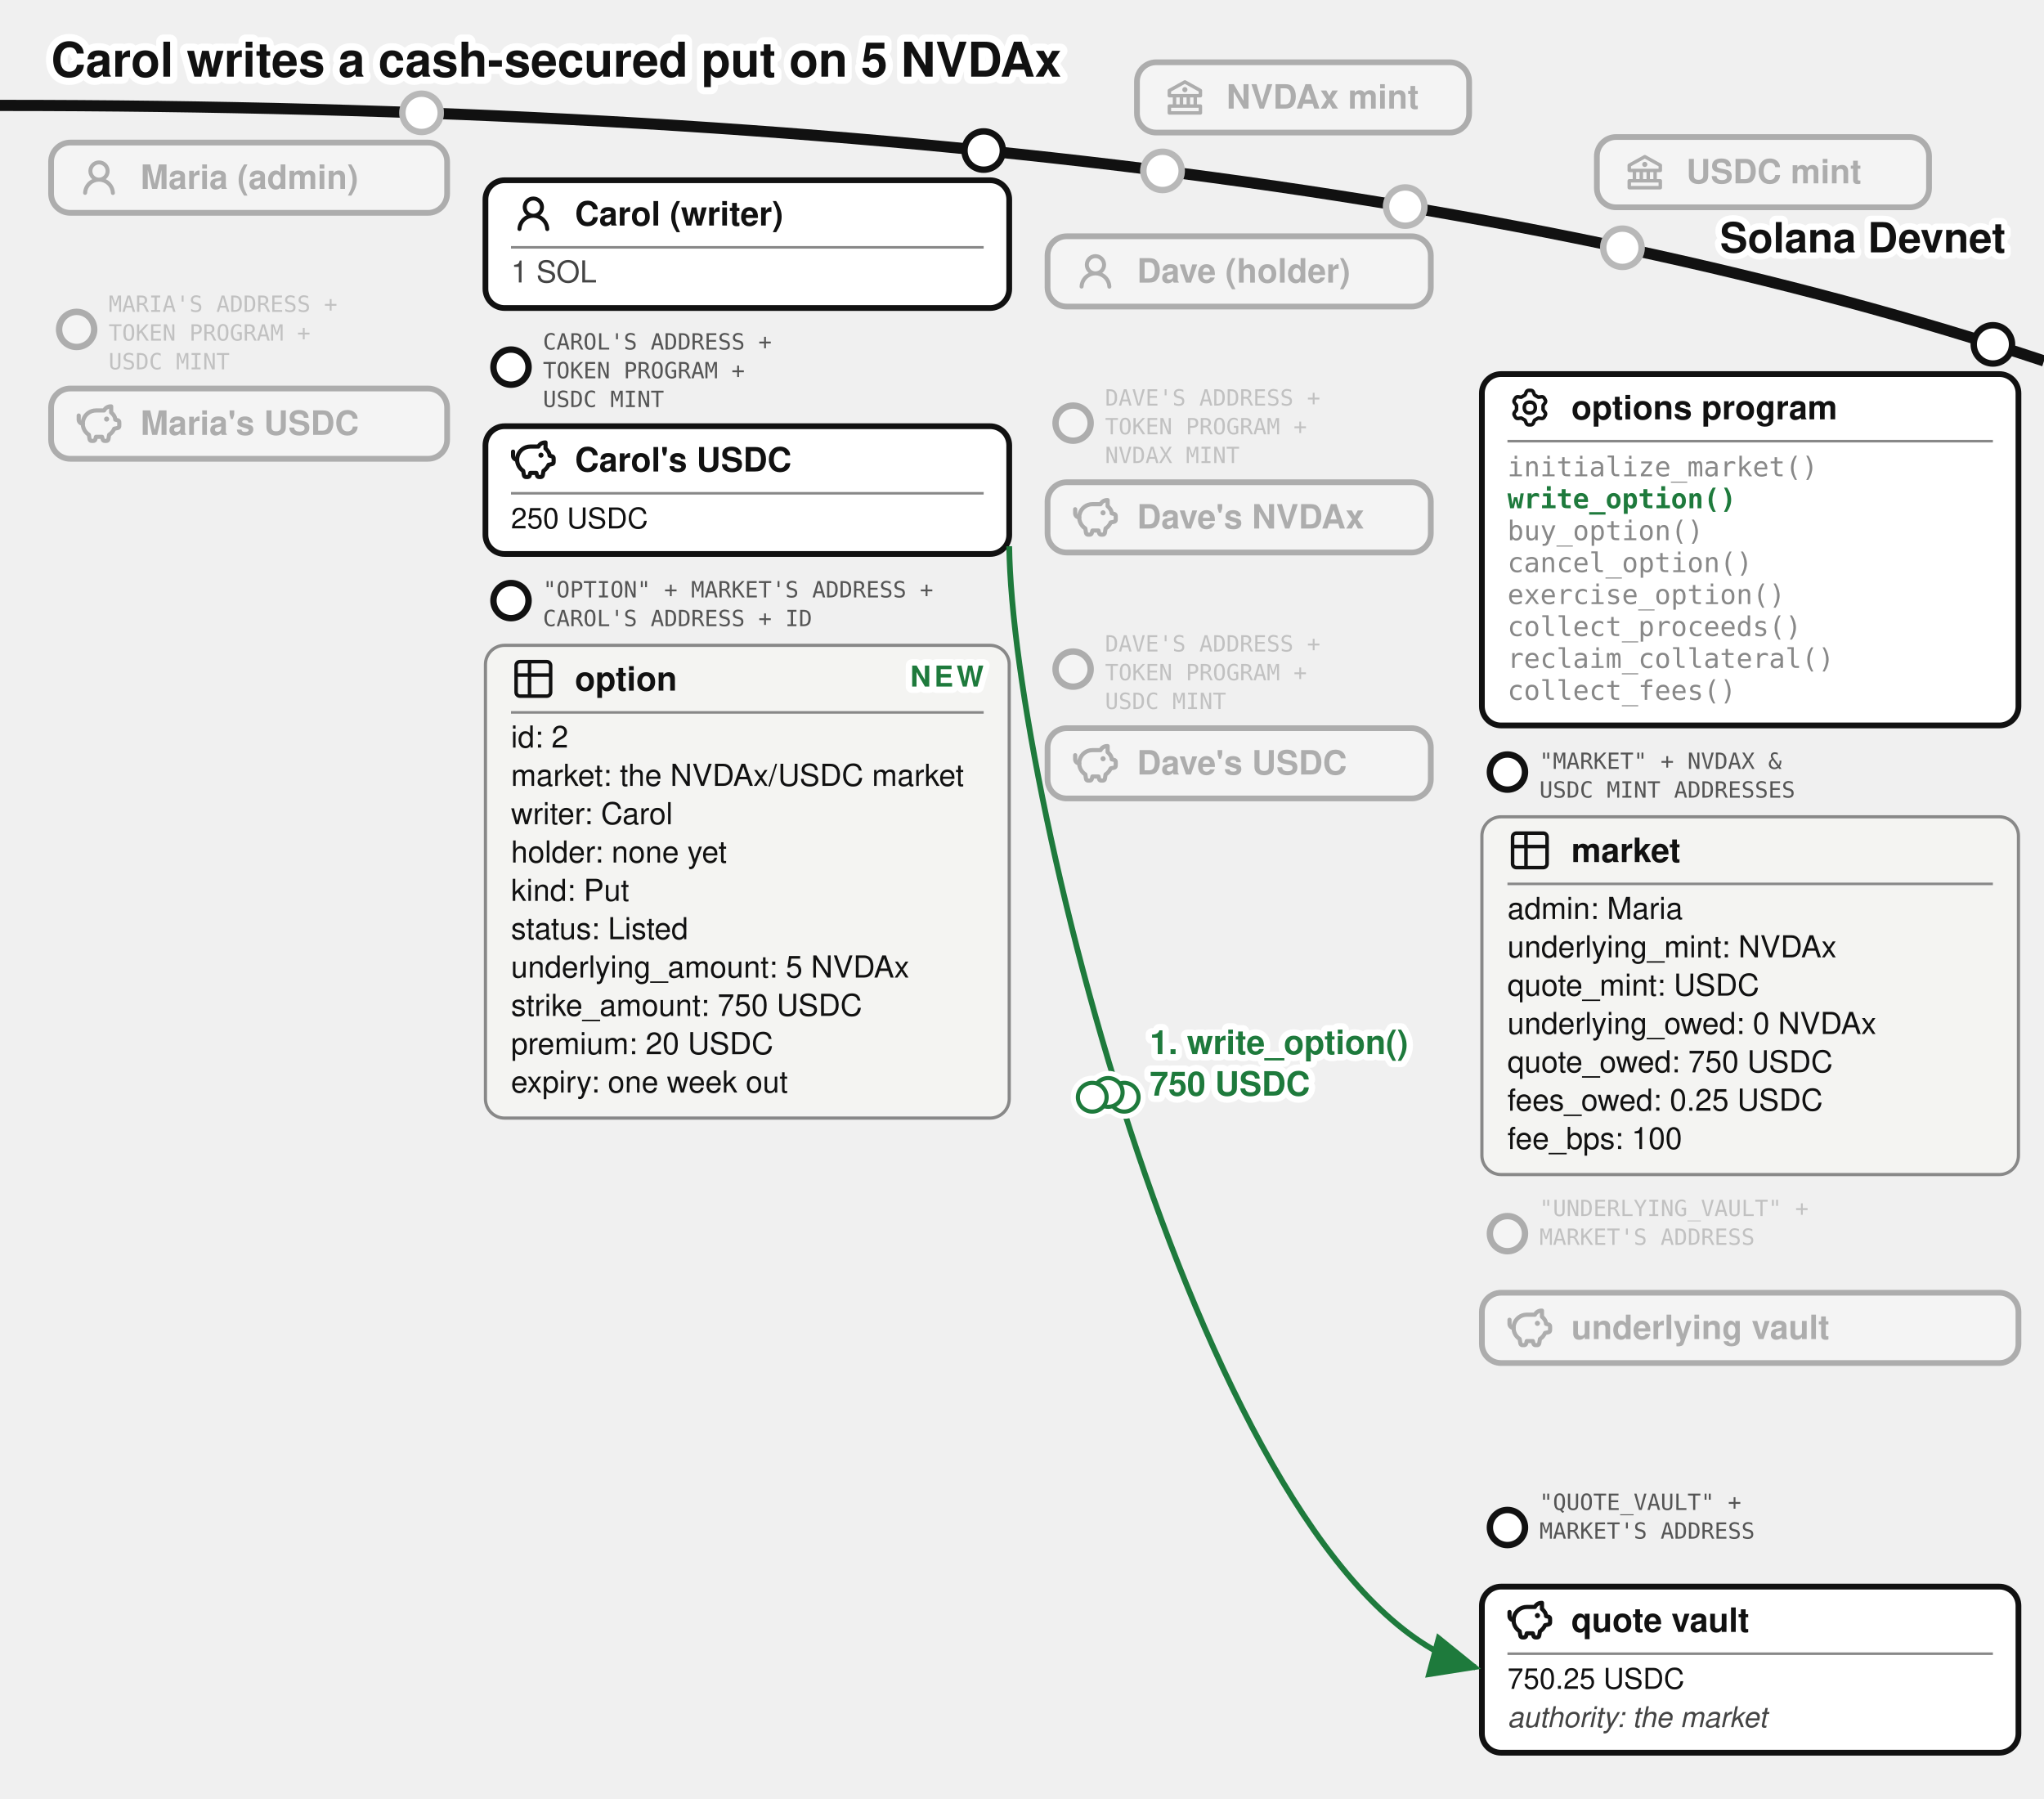
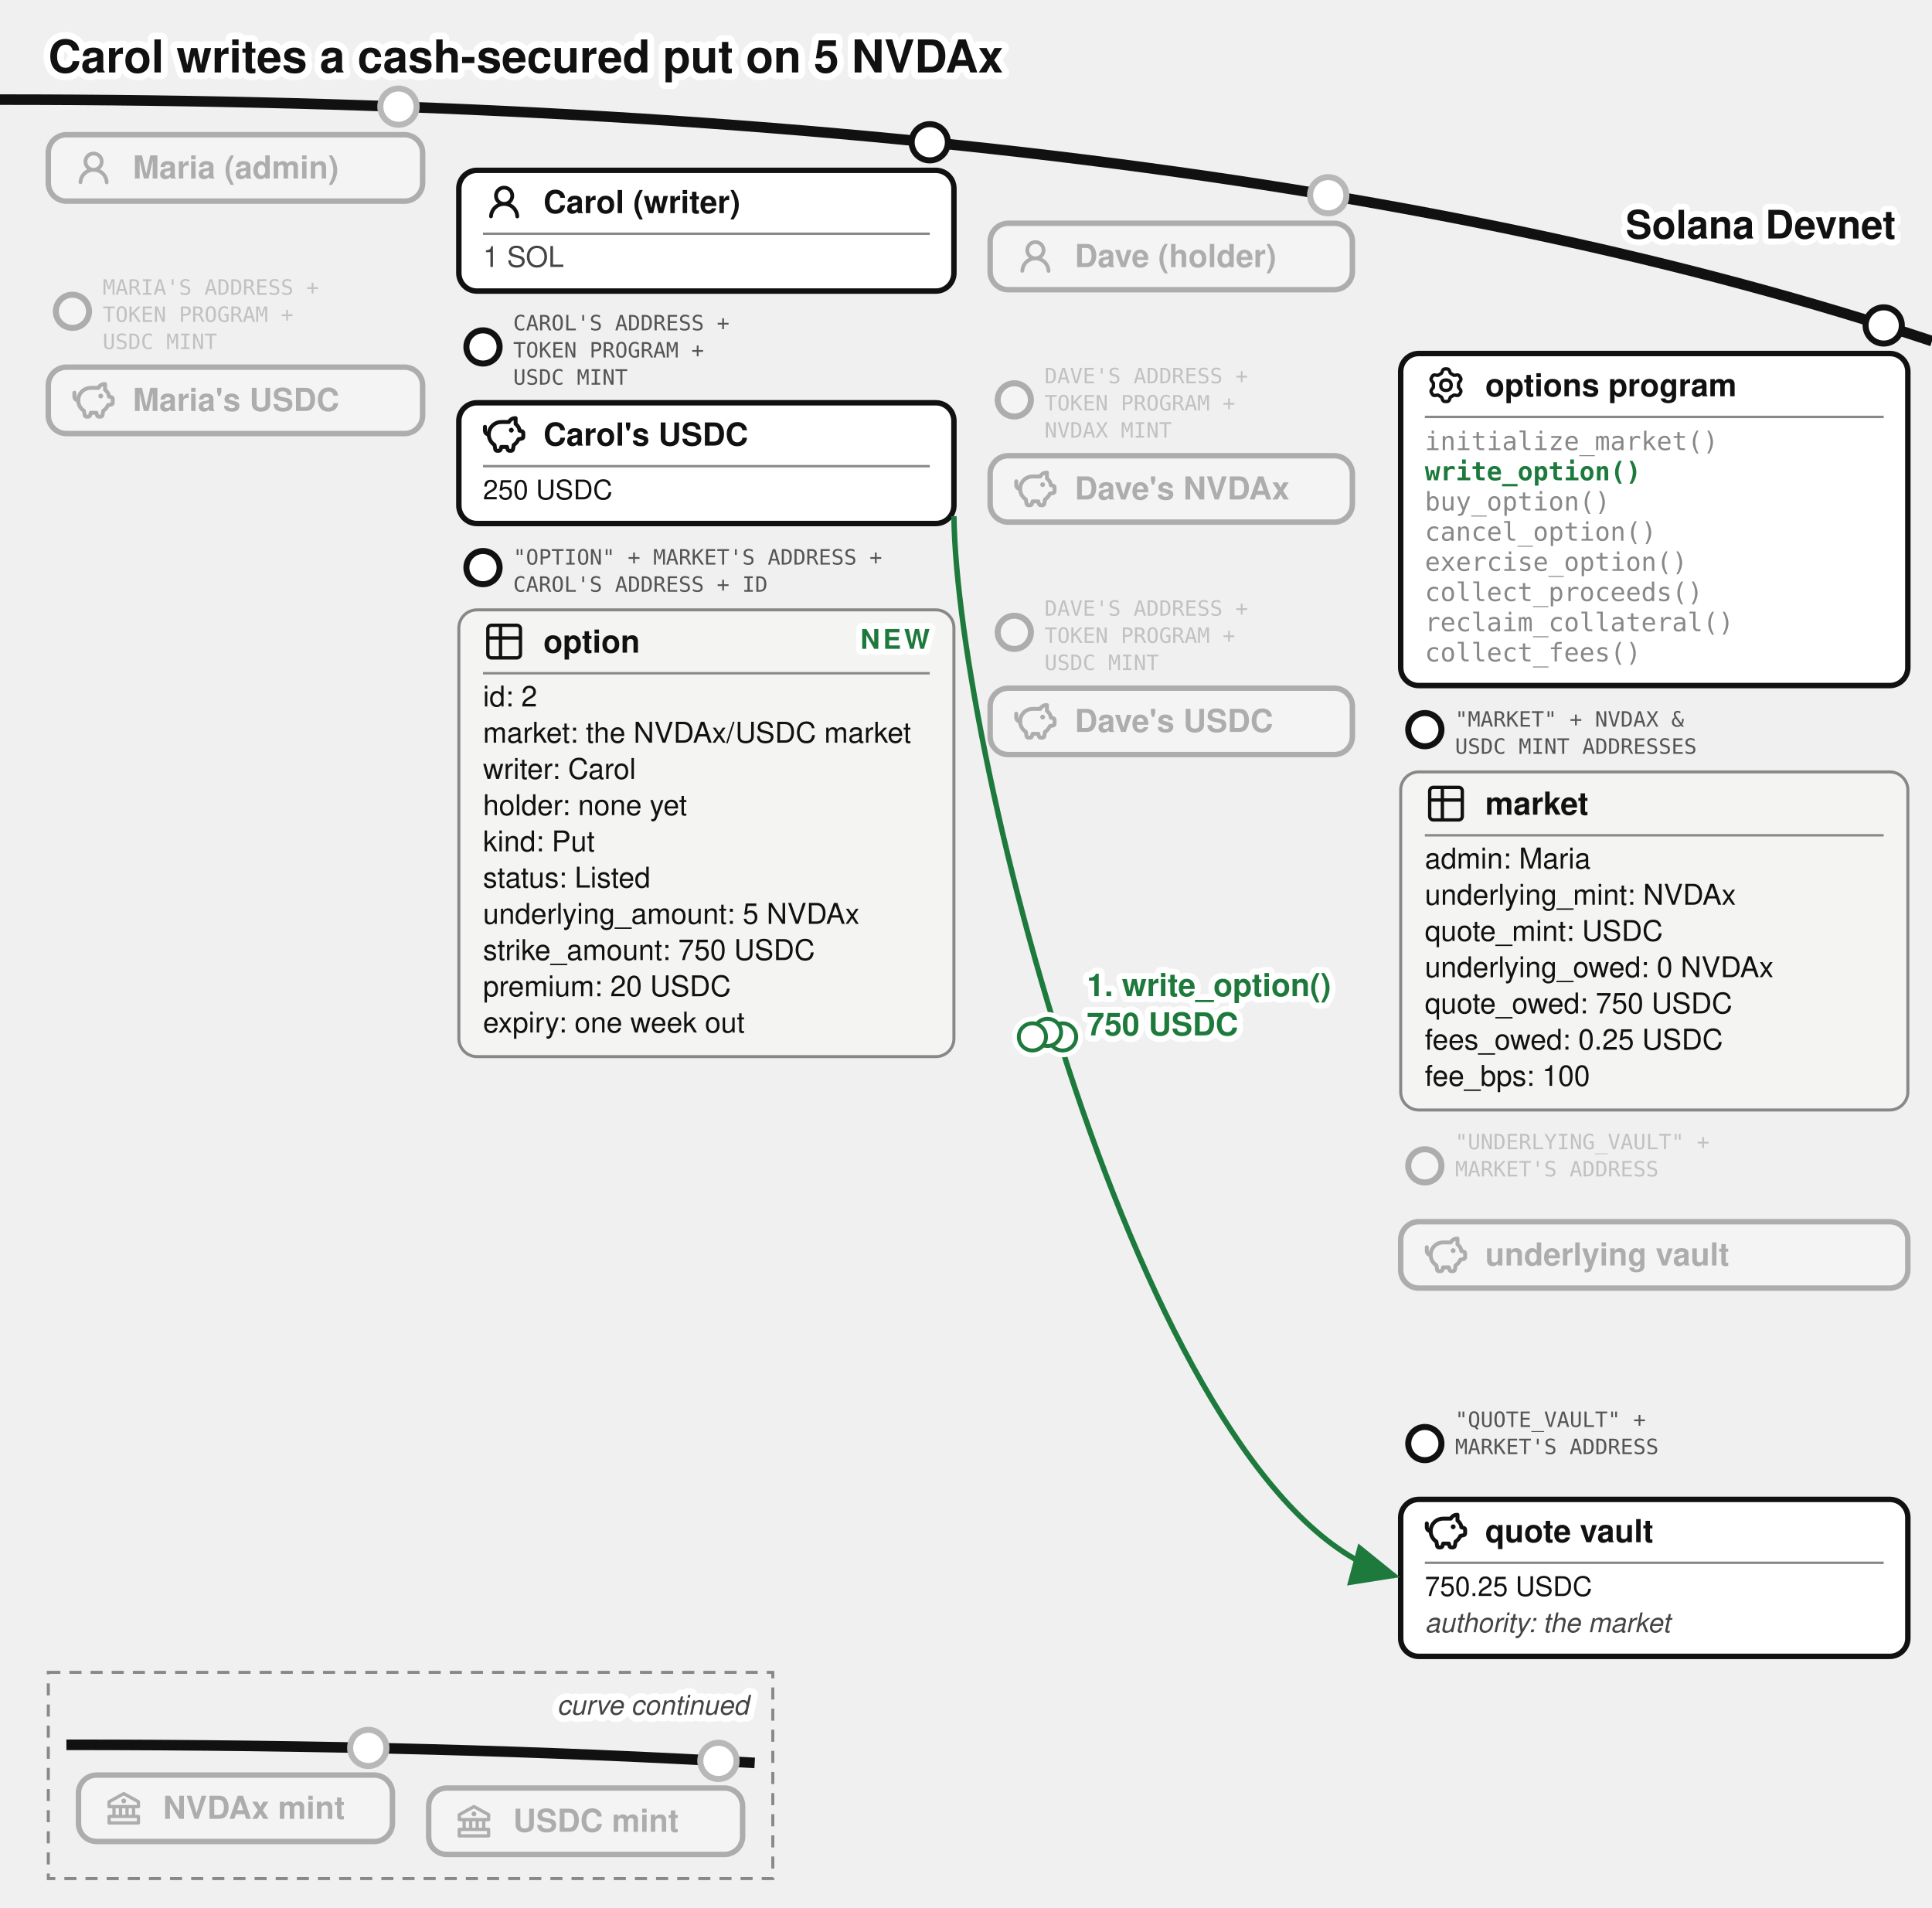
- <svg xmlns="http://www.w3.org/2000/svg" viewBox="0 0 640 563" font-family="'Denim INK', Helvetica, Arial, sans-serif" fill="#111">
+ <svg xmlns="http://www.w3.org/2000/svg" viewBox="0 0 640 632" font-family="'Denim INK', Helvetica, Arial, sans-serif" fill="#111">
  <text stroke="#fff" stroke-width="4.5" paint-order="stroke" stroke-linejoin="round" x="16" y="24" font-size="15" font-weight="bold">Carol writes a cash-secured put on 5 NVDAx</text>
  <defs>
    <marker id="opt-arr" markerWidth="9" markerHeight="8" refX="8" refY="4" orient="auto">
      <path d="M0,0 L9,4 L0,8 z" fill="#1e7a3c" />
    </marker>
    <marker id="opt-arrg" markerWidth="9" markerHeight="8" refX="8" refY="4" orient="auto">
      <path d="M0,0 L9,4 L0,8 z" fill="#777" />
    </marker>
  </defs>
  <path d="M 0,33 Q 400,33 640,113" fill="none" stroke="#111" stroke-width="3.5" />
  <text stroke="#fff" stroke-width="4" paint-order="stroke" stroke-linejoin="round" x="628" y="79" font-size="13" font-weight="bold" text-anchor="end">Solana Devnet</text>
-   <circle cx="364" cy="53.5" r="7" fill="#fff" />
-   <g opacity="0.3">
-     <circle cx="364" cy="53.5" r="6" fill="#fff" stroke="#111" stroke-width="2" />
-     <rect x="356" y="19.5" width="104" height="22" rx="6" fill="#fff" stroke="#111" stroke-width="1.8" />
-     <g transform="translate(364,23.5)">
-       <g transform="translate(0.52,0.519) scale(0.54)" fill="#111">
-         <path d="m21.49 7.13l-9-5a.99.99 0 0 0-.97 0l-9.01 5C2.19 7.31 2 7.64 2 8v3c0 .55.45 1 1 1h2v4H3c-.55 0-1 .45-1 1v4c0 .55.45 1 1 1h18c.55 0 1-.45 1-1v-4c0-.55-.45-1-1-1h-2v-4h2c.55 0 1-.45 1-1V8a1 1 0 0 0-.51-.87M7 12h2v4H7zm6 0v4h-2v-4zm7 6v2H4v-2zm-3-2h-2v-4h2zm3-6H4V8.59l8-4.44l8 4.44z" />
-         <path d="M12 6a1.5 1.5 0 1 0 0 3a1.5 1.5 0 1 0 0-3" />
-       </g>
-     </g>
-     <text x="384" y="34" font-size="10.5" font-weight="bold">NVDAx mint</text>
-   </g>
-   <circle cx="508" cy="77.57" r="7" fill="#fff" />
-   <g opacity="0.3">
-     <circle cx="508" cy="77.57" r="6" fill="#fff" stroke="#111" stroke-width="2" />
-     <rect x="500" y="42.9" width="104" height="22" rx="6" fill="#fff" stroke="#111" stroke-width="1.8" />
-     <g transform="translate(508,46.9)">
-       <g transform="translate(0.52,0.519) scale(0.54)" fill="#111">
-         <path d="m21.49 7.13l-9-5a.99.99 0 0 0-.97 0l-9.01 5C2.19 7.31 2 7.64 2 8v3c0 .55.45 1 1 1h2v4H3c-.55 0-1 .45-1 1v4c0 .55.45 1 1 1h18c.55 0 1-.45 1-1v-4c0-.55-.45-1-1-1h-2v-4h2c.55 0 1-.45 1-1V8a1 1 0 0 0-.51-.87M7 12h2v4H7zm6 0v4h-2v-4zm7 6v2H4v-2zm-3-2h-2v-4h2zm3-6H4V8.59l8-4.44l8 4.44z" />
-         <path d="M12 6a1.5 1.5 0 1 0 0 3a1.5 1.5 0 1 0 0-3" />
-       </g>
-     </g>
-     <text x="528" y="57.4" font-size="10.5" font-weight="bold">USDC mint</text>
-   </g>
  <circle cx="132" cy="35.33" r="7" fill="#fff" />
  <g opacity="0.3">
    <circle cx="132" cy="35.33" r="6" fill="#fff" stroke="#111" stroke-width="2" />
    <rect x="16" y="44.63" width="124" height="22" rx="6" fill="#fff" stroke="#111" stroke-width="1.8" />
    <g transform="translate(24,48.63)">
      <g transform="translate(0.36,0.767) scale(0.8301)" fill="#111">
        <path d="M10.561 8.073a6 6 0 0 1 3.432 5.142a.75.75 0 1 1-1.498.07a4.5 4.5 0 0 0-8.99 0a.75.75 0 0 1-1.498-.07a6 6 0 0 1 3.431-5.142a3.999 3.999 0 1 1 5.123 0M10.5 5a2.5 2.5 0 1 0-5 0a2.5 2.5 0 0 0 5 0" />
      </g>
    </g>
    <text x="44" y="59.13" font-size="10.5" font-weight="bold">Maria (admin)</text>
  </g>
  <g opacity="0.3">
    <circle cx="24" cy="103.13" r="5.5" fill="#fff" stroke="#111" stroke-width="2" />
    <text x="34" y="97.63" font-size="7" font-family="'DejaVu Sans Mono', monospace" fill="#555">MARIA'S ADDRESS +</text>
    <text x="34" y="106.63" font-size="7" font-family="'DejaVu Sans Mono', monospace" fill="#555">TOKEN PROGRAM +</text>
    <text x="34" y="115.63" font-size="7" font-family="'DejaVu Sans Mono', monospace" fill="#555">USDC MINT</text>
    <rect x="16" y="121.63" width="124" height="22" rx="6" fill="#fff" stroke="#111" stroke-width="1.8" />
    <g transform="translate(24,125.63)">
      <g transform="translate(-0.624,-0.624) scale(0.6353)" fill="none" stroke="#111" stroke-linecap="round" stroke-linejoin="round" stroke-width="2.047">
        <path d="M14.5 5.5h-4A6.5 6.5 0 0 0 7 17.478l.288 1.738c.07.423.105.635.202.798a1 1 0 0 0 .49.416c.178.07.392.07.822.07c.397 0 .596 0 .764-.062a1 1 0 0 0 .479-.374c.1-.148.15-.34.246-.727l.209-.837h3l.21.837c.096.386.144.58.245.727a1 1 0 0 0 .479.374c.168.062.367.062.764.062c.43 0 .644 0 .821-.07a1 1 0 0 0 .49-.416c.098-.163.133-.375.203-.798L17 17.478a6.5 6.5 0 0 0 2.502-2.978l.89-.178c.77-.154 1.155-.231 1.381-.508c.227-.276.227-.669.227-1.453v-.3c0-.75 0-1.124-.212-1.396c-.212-.27-.575-.362-1.303-.544L20 10c0-1.5-1.167-2.833-2-3.5v-3h-.264c-1.37 0-2.623.774-3.236 2" />
        <path d="M15.875 9.75h-.125m.25 0a.25.25 0 1 1-.5 0a.25.25 0 0 1 .5 0M2 8v2a2 2 0 0 0 2 2" />
      </g>
    </g>
    <text x="44" y="136.13" font-size="10.5" font-weight="bold">Maria's USDC</text>
  </g>
  <g>
    <circle cx="308" cy="47.13" r="6" fill="#fff" stroke="#111" stroke-width="2" />
    <rect x="152" y="56.43" width="164" height="40" rx="6" fill="#fff" stroke="#111" stroke-width="1.8" />
    <g transform="translate(160,59.93)">
      <g transform="translate(0.36,0.767) scale(0.8301)" fill="#111">
        <path d="M10.561 8.073a6 6 0 0 1 3.432 5.142a.75.75 0 1 1-1.498.07a4.5 4.5 0 0 0-8.99 0a.75.75 0 0 1-1.498-.07a6 6 0 0 1 3.431-5.142a3.999 3.999 0 1 1 5.123 0M10.5 5a2.5 2.5 0 1 0-5 0a2.5 2.5 0 0 0 5 0" />
      </g>
    </g>
    <text x="180" y="70.605" font-size="10.5" font-weight="bold">Carol (writer)</text>
    <line x1="160" y1="77.43" x2="308" y2="77.43" stroke="#888" stroke-width="0.8" />
    <text x="160" y="88.43" font-size="9.5" fill="#444">1 SOL</text>
  </g>
  <g>
    <circle cx="160" cy="114.93" r="5.5" fill="#fff" stroke="#111" stroke-width="2" />
    <text x="170" y="109.43" font-size="7" font-family="'DejaVu Sans Mono', monospace" fill="#555">CAROL'S ADDRESS +</text>
    <text x="170" y="118.43" font-size="7" font-family="'DejaVu Sans Mono', monospace" fill="#555">TOKEN PROGRAM +</text>
    <text x="170" y="127.43" font-size="7" font-family="'DejaVu Sans Mono', monospace" fill="#555">USDC MINT</text>
    <rect x="152" y="133.43" width="164" height="40" rx="6" fill="#fff" stroke="#111" stroke-width="1.8" />
    <g transform="translate(160,136.93)">
      <g transform="translate(-0.624,-0.624) scale(0.6353)" fill="none" stroke="#111" stroke-linecap="round" stroke-linejoin="round" stroke-width="2.047">
        <path d="M14.5 5.5h-4A6.5 6.5 0 0 0 7 17.478l.288 1.738c.07.423.105.635.202.798a1 1 0 0 0 .49.416c.178.07.392.07.822.07c.397 0 .596 0 .764-.062a1 1 0 0 0 .479-.374c.1-.148.15-.34.246-.727l.209-.837h3l.21.837c.096.386.144.58.245.727a1 1 0 0 0 .479.374c.168.062.367.062.764.062c.43 0 .644 0 .821-.07a1 1 0 0 0 .49-.416c.098-.163.133-.375.203-.798L17 17.478a6.5 6.5 0 0 0 2.502-2.978l.89-.178c.77-.154 1.155-.231 1.381-.508c.227-.276.227-.669.227-1.453v-.3c0-.75 0-1.124-.212-1.396c-.212-.27-.575-.362-1.303-.544L20 10c0-1.5-1.167-2.833-2-3.5v-3h-.264c-1.37 0-2.623.774-3.236 2" />
        <path d="M15.875 9.75h-.125m.25 0a.25.25 0 1 1-.5 0a.25.25 0 0 1 .5 0M2 8v2a2 2 0 0 0 2 2" />
      </g>
    </g>
    <text x="180" y="147.605" font-size="10.5" font-weight="bold">Carol's USDC</text>
    <line x1="160" y1="154.43" x2="308" y2="154.43" stroke="#888" stroke-width="0.8" />
    <text x="160" y="165.43" font-size="9">250 USDC</text>
  </g>
  <g>
    <circle cx="160" cy="188.03" r="5.5" fill="#fff" stroke="#111" stroke-width="2" />
    <text x="170" y="187.03" font-size="7" font-family="'DejaVu Sans Mono', monospace" fill="#555">"OPTION" + MARKET'S ADDRESS +</text>
    <text x="170" y="196.03" font-size="7" font-family="'DejaVu Sans Mono', monospace" fill="#555">CAROL'S ADDRESS + ID</text>
    <rect x="152" y="202.03" width="164" height="148" rx="6" fill="#f4f4f2" stroke="#888" />
    <g transform="translate(160,205.53)">
      <g transform="translate(-0.195,-0.195) scale(0.6)" fill="none" stroke="#111" stroke-linecap="round" stroke-linejoin="round" stroke-width="1.843">
        <path d="M3 5a2 2 0 0 1 2-2h14a2 2 0 0 1 2 2v14a2 2 0 0 1-2 2H5a2 2 0 0 1-2-2zm0 5h18M10 3v18" />
      </g>
    </g>
    <text x="180" y="216.205" font-size="10.5" font-weight="bold">option</text>
    <line x1="160" y1="223.03" x2="308" y2="223.03" stroke="#888" stroke-width="0.8" />
    <text x="160" y="234.03" font-size="9.5">id: 2</text>
    <text x="160" y="246.03" font-size="9.5">market: the NVDAx/USDC market</text>
    <text x="160" y="258.03" font-size="9.5">writer: Carol</text>
    <text x="160" y="270.03" font-size="9.5">holder: none yet</text>
    <text x="160" y="282.03" font-size="9.5">kind: Put</text>
    <text x="160" y="294.03" font-size="9.5">status: Listed</text>
    <text x="160" y="306.03" font-size="9.5">underlying_amount: 5 NVDAx</text>
    <text x="160" y="318.03" font-size="9.5">strike_amount: 750 USDC</text>
    <text x="160" y="330.03" font-size="9.5">premium: 20 USDC</text>
    <text x="160" y="342.03" font-size="9.5">expiry: one week out</text>
    <text stroke="#fff" stroke-width="4" paint-order="stroke" stroke-linejoin="round" x="308" y="214.93" font-size="9" font-weight="bold" letter-spacing="1" fill="#1e7a3c" text-anchor="end">NEW</text>
  </g>
  <circle cx="440" cy="64.67" r="7" fill="#fff" />
  <g opacity="0.3">
    <circle cx="440" cy="64.67" r="6" fill="#fff" stroke="#111" stroke-width="2" />
    <rect x="328" y="73.97" width="120" height="22" rx="6" fill="#fff" stroke="#111" stroke-width="1.8" />
    <g transform="translate(336,77.97)">
      <g transform="translate(0.36,0.767) scale(0.8301)" fill="#111">
        <path d="M10.561 8.073a6 6 0 0 1 3.432 5.142a.75.75 0 1 1-1.498.07a4.5 4.5 0 0 0-8.99 0a.75.75 0 0 1-1.498-.07a6 6 0 0 1 3.431-5.142a3.999 3.999 0 1 1 5.123 0M10.5 5a2.5 2.5 0 1 0-5 0a2.5 2.5 0 0 0 5 0" />
      </g>
    </g>
    <text x="356" y="88.47" font-size="10.5" font-weight="bold">Dave (holder)</text>
  </g>
  <g opacity="0.3">
    <circle cx="336" cy="132.47" r="5.5" fill="#fff" stroke="#111" stroke-width="2" />
    <text x="346" y="126.97" font-size="7" font-family="'DejaVu Sans Mono', monospace" fill="#555">DAVE'S ADDRESS +</text>
    <text x="346" y="135.97" font-size="7" font-family="'DejaVu Sans Mono', monospace" fill="#555">TOKEN PROGRAM +</text>
    <text x="346" y="144.97" font-size="7" font-family="'DejaVu Sans Mono', monospace" fill="#555">NVDAX MINT</text>
    <rect x="328" y="150.97" width="120" height="22" rx="6" fill="#fff" stroke="#111" stroke-width="1.8" />
    <g transform="translate(336,154.97)">
      <g transform="translate(-0.624,-0.624) scale(0.6353)" fill="none" stroke="#111" stroke-linecap="round" stroke-linejoin="round" stroke-width="2.047">
        <path d="M14.5 5.5h-4A6.5 6.5 0 0 0 7 17.478l.288 1.738c.07.423.105.635.202.798a1 1 0 0 0 .49.416c.178.07.392.07.822.07c.397 0 .596 0 .764-.062a1 1 0 0 0 .479-.374c.1-.148.15-.34.246-.727l.209-.837h3l.21.837c.096.386.144.58.245.727a1 1 0 0 0 .479.374c.168.062.367.062.764.062c.43 0 .644 0 .821-.07a1 1 0 0 0 .49-.416c.098-.163.133-.375.203-.798L17 17.478a6.5 6.5 0 0 0 2.502-2.978l.89-.178c.77-.154 1.155-.231 1.381-.508c.227-.276.227-.669.227-1.453v-.3c0-.75 0-1.124-.212-1.396c-.212-.27-.575-.362-1.303-.544L20 10c0-1.5-1.167-2.833-2-3.5v-3h-.264c-1.37 0-2.623.774-3.236 2" />
        <path d="M15.875 9.75h-.125m.25 0a.25.25 0 1 1-.5 0a.25.25 0 0 1 .5 0M2 8v2a2 2 0 0 0 2 2" />
      </g>
    </g>
    <text x="356" y="165.47" font-size="10.5" font-weight="bold">Dave's NVDAx</text>
  </g>
  <g opacity="0.3">
    <circle cx="336" cy="209.47" r="5.5" fill="#fff" stroke="#111" stroke-width="2" />
    <text x="346" y="203.97" font-size="7" font-family="'DejaVu Sans Mono', monospace" fill="#555">DAVE'S ADDRESS +</text>
    <text x="346" y="212.97" font-size="7" font-family="'DejaVu Sans Mono', monospace" fill="#555">TOKEN PROGRAM +</text>
    <text x="346" y="221.97" font-size="7" font-family="'DejaVu Sans Mono', monospace" fill="#555">USDC MINT</text>
    <rect x="328" y="227.97" width="120" height="22" rx="6" fill="#fff" stroke="#111" stroke-width="1.8" />
    <g transform="translate(336,231.97)">
      <g transform="translate(-0.624,-0.624) scale(0.6353)" fill="none" stroke="#111" stroke-linecap="round" stroke-linejoin="round" stroke-width="2.047">
        <path d="M14.5 5.5h-4A6.5 6.5 0 0 0 7 17.478l.288 1.738c.07.423.105.635.202.798a1 1 0 0 0 .49.416c.178.07.392.07.822.07c.397 0 .596 0 .764-.062a1 1 0 0 0 .479-.374c.1-.148.15-.34.246-.727l.209-.837h3l.21.837c.096.386.144.58.245.727a1 1 0 0 0 .479.374c.168.062.367.062.764.062c.43 0 .644 0 .821-.07a1 1 0 0 0 .49-.416c.098-.163.133-.375.203-.798L17 17.478a6.5 6.5 0 0 0 2.502-2.978l.89-.178c.77-.154 1.155-.231 1.381-.508c.227-.276.227-.669.227-1.453v-.3c0-.75 0-1.124-.212-1.396c-.212-.27-.575-.362-1.303-.544L20 10c0-1.5-1.167-2.833-2-3.5v-3h-.264c-1.37 0-2.623.774-3.236 2" />
        <path d="M15.875 9.75h-.125m.25 0a.25.25 0 1 1-.5 0a.25.25 0 0 1 .5 0M2 8v2a2 2 0 0 0 2 2" />
      </g>
    </g>
    <text x="356" y="242.47" font-size="10.5" font-weight="bold">Dave's USDC</text>
  </g>
  <g>
    <circle cx="624" cy="107.81" r="6" fill="#fff" stroke="#111" stroke-width="2" />
    <rect x="464" y="117.11" width="168" height="110" rx="6" fill="#fff" stroke="#111" stroke-width="1.8" />
    <g transform="translate(472,120.61)">
      <g transform="translate(0.951,0.952) scale(0.864)" fill="none" stroke="#111" stroke-linecap="round" stroke-linejoin="round" stroke-width="1.28">
        <path d="M11.808 7.727c0 .05.017.1.048.14l.667.84a.96.96 0 0 1 .082 1.08l-.392.676a.96.96 0 0 1-.975.47l-1.063-.16a.23.23 0 0 0-.145.027l-1.26.727a.23.23 0 0 0-.096.112l-.392 1a.96.96 0 0 1-.893.611h-.782a.96.96 0 0 1-.893-.61l-.392-1a.23.23 0 0 0-.096-.113L3.967 10.8a.23.23 0 0 0-.145-.028l-1.063.162a.96.96 0 0 1-.976-.47l-.39-.677a.96.96 0 0 1 .08-1.08l.67-.84a.22.22 0 0 0 .05-.14V6.273c0-.05-.018-.1-.05-.14l-.67-.84a.96.96 0 0 1-.08-1.08l.39-.676a.96.96 0 0 1 .976-.47l1.06.16a.23.23 0 0 0 .145-.027l1.262-.73a.23.23 0 0 0 .096-.113l.394-.996A.96.96 0 0 1 6.61.75h.784a.96.96 0 0 1 .893.61l.392.997q.028.075.096.116l1.26.727a.23.23 0 0 0 .145.028l1.062-.162a.96.96 0 0 1 .976.47l.391.677a.96.96 0 0 1-.081 1.08l-.67.84a.22.22 0 0 0-.049.14v1.454Z" />
        <path d="M7 8.996c1.277 0 1.996-.719 1.996-1.996S8.277 5.004 7 5.004S5.004 5.723 5.004 7S5.723 8.996 7 8.996" />
      </g>
    </g>
    <text x="492" y="131.285" font-size="10.5" font-weight="bold">options program</text>
    <line x1="472" y1="138.11" x2="624" y2="138.11" stroke="#888" stroke-width="0.8" />
    <text x="472" y="149.11" font-size="8.5" font-family="'DejaVu Sans Mono', Menlo, monospace" fill="#888">initialize_market()</text>
    <text x="472" y="159.11" font-size="8.5" font-family="'DejaVu Sans Mono', Menlo, monospace" font-weight="bold" fill="#1e7a3c">write_option()</text>
    <text x="472" y="169.11" font-size="8.5" font-family="'DejaVu Sans Mono', Menlo, monospace" fill="#888">buy_option()</text>
    <text x="472" y="179.11" font-size="8.5" font-family="'DejaVu Sans Mono', Menlo, monospace" fill="#888">cancel_option()</text>
    <text x="472" y="189.11" font-size="8.5" font-family="'DejaVu Sans Mono', Menlo, monospace" fill="#888">exercise_option()</text>
    <text x="472" y="199.11" font-size="8.5" font-family="'DejaVu Sans Mono', Menlo, monospace" fill="#888">collect_proceeds()</text>
    <text x="472" y="209.11" font-size="8.5" font-family="'DejaVu Sans Mono', Menlo, monospace" fill="#888">reclaim_collateral()</text>
    <text x="472" y="219.11" font-size="8.5" font-family="'DejaVu Sans Mono', Menlo, monospace" fill="#888">collect_fees()</text>
  </g>
  <g>
    <circle cx="472" cy="241.71" r="5.5" fill="#fff" stroke="#111" stroke-width="2" />
    <text x="482" y="240.71" font-size="7" font-family="'DejaVu Sans Mono', monospace" fill="#555">"MARKET" + NVDAX &amp;</text>
    <text x="482" y="249.71" font-size="7" font-family="'DejaVu Sans Mono', monospace" fill="#555">USDC MINT ADDRESSES</text>
    <rect x="464" y="255.71" width="168" height="112" rx="6" fill="#f4f4f2" stroke="#888" />
    <g transform="translate(472,259.21)">
      <g transform="translate(-0.195,-0.195) scale(0.6)" fill="none" stroke="#111" stroke-linecap="round" stroke-linejoin="round" stroke-width="1.843">
        <path d="M3 5a2 2 0 0 1 2-2h14a2 2 0 0 1 2 2v14a2 2 0 0 1-2 2H5a2 2 0 0 1-2-2zm0 5h18M10 3v18" />
      </g>
    </g>
    <text x="492" y="269.885" font-size="10.5" font-weight="bold">market</text>
    <line x1="472" y1="276.71" x2="624" y2="276.71" stroke="#888" stroke-width="0.8" />
    <text x="472" y="287.71" font-size="9.5">admin: Maria</text>
    <text x="472" y="299.71" font-size="9.5">underlying_mint: NVDAx</text>
    <text x="472" y="311.71" font-size="9.5">quote_mint: USDC</text>
    <text x="472" y="323.71" font-size="9.5">underlying_owed: 0 NVDAx</text>
    <text x="472" y="335.71" font-size="9.5">quote_owed: 750 USDC</text>
    <text x="472" y="347.71" font-size="9.5">fees_owed: 0.25 USDC</text>
    <text x="472" y="359.71" font-size="9.5">fee_bps: 100</text>
  </g>
  <g opacity="0.3">
    <circle cx="472" cy="386.21" r="5.5" fill="#fff" stroke="#111" stroke-width="2" />
    <text x="482" y="380.71" font-size="7" font-family="'DejaVu Sans Mono', monospace" fill="#555">"UNDERLYING_VAULT" +</text>
    <text x="482" y="389.71" font-size="7" font-family="'DejaVu Sans Mono', monospace" fill="#555">MARKET'S ADDRESS</text>
    <text x="482" y="398.71" font-size="7" font-family="'DejaVu Sans Mono', monospace" fill="#555" />
    <rect x="464" y="404.71" width="168" height="22" rx="6" fill="#fff" stroke="#111" stroke-width="1.8" />
    <g transform="translate(472,408.71)">
      <g transform="translate(-0.624,-0.624) scale(0.6353)" fill="none" stroke="#111" stroke-linecap="round" stroke-linejoin="round" stroke-width="2.047">
        <path d="M14.5 5.5h-4A6.5 6.5 0 0 0 7 17.478l.288 1.738c.07.423.105.635.202.798a1 1 0 0 0 .49.416c.178.07.392.07.822.07c.397 0 .596 0 .764-.062a1 1 0 0 0 .479-.374c.1-.148.15-.34.246-.727l.209-.837h3l.21.837c.096.386.144.58.245.727a1 1 0 0 0 .479.374c.168.062.367.062.764.062c.43 0 .644 0 .821-.07a1 1 0 0 0 .49-.416c.098-.163.133-.375.203-.798L17 17.478a6.5 6.5 0 0 0 2.502-2.978l.89-.178c.77-.154 1.155-.231 1.381-.508c.227-.276.227-.669.227-1.453v-.3c0-.75 0-1.124-.212-1.396c-.212-.27-.575-.362-1.303-.544L20 10c0-1.5-1.167-2.833-2-3.5v-3h-.264c-1.37 0-2.623.774-3.236 2" />
        <path d="M15.875 9.75h-.125m.25 0a.25.25 0 1 1-.5 0a.25.25 0 0 1 .5 0M2 8v2a2 2 0 0 0 2 2" />
      </g>
    </g>
    <text x="492" y="419.21" font-size="10.5" font-weight="bold">underlying vault</text>
  </g>
  <g>
    <circle cx="472" cy="478.21" r="5.5" fill="#fff" stroke="#111" stroke-width="2" />
    <text x="482" y="472.71" font-size="7" font-family="'DejaVu Sans Mono', monospace" fill="#555">"QUOTE_VAULT" +</text>
    <text x="482" y="481.71" font-size="7" font-family="'DejaVu Sans Mono', monospace" fill="#555">MARKET'S ADDRESS</text>
    <text x="482" y="490.71" font-size="7" font-family="'DejaVu Sans Mono', monospace" fill="#555" />
    <rect x="464" y="496.71" width="168" height="52" rx="6" fill="#fff" stroke="#111" stroke-width="1.8" />
    <g transform="translate(472,500.21)">
      <g transform="translate(-0.624,-0.624) scale(0.6353)" fill="none" stroke="#111" stroke-linecap="round" stroke-linejoin="round" stroke-width="2.047">
        <path d="M14.5 5.5h-4A6.5 6.5 0 0 0 7 17.478l.288 1.738c.07.423.105.635.202.798a1 1 0 0 0 .49.416c.178.07.392.07.822.07c.397 0 .596 0 .764-.062a1 1 0 0 0 .479-.374c.1-.148.15-.34.246-.727l.209-.837h3l.21.837c.096.386.144.58.245.727a1 1 0 0 0 .479.374c.168.062.367.062.764.062c.43 0 .644 0 .821-.07a1 1 0 0 0 .49-.416c.098-.163.133-.375.203-.798L17 17.478a6.5 6.5 0 0 0 2.502-2.978l.89-.178c.77-.154 1.155-.231 1.381-.508c.227-.276.227-.669.227-1.453v-.3c0-.75 0-1.124-.212-1.396c-.212-.27-.575-.362-1.303-.544L20 10c0-1.5-1.167-2.833-2-3.5v-3h-.264c-1.37 0-2.623.774-3.236 2" />
        <path d="M15.875 9.75h-.125m.25 0a.25.25 0 1 1-.5 0a.25.25 0 0 1 .5 0M2 8v2a2 2 0 0 0 2 2" />
      </g>
    </g>
    <text x="492" y="510.885" font-size="10.5" font-weight="bold">quote vault</text>
    <line x1="472" y1="517.71" x2="624" y2="517.71" stroke="#888" stroke-width="0.8" />
    <text x="472" y="528.71" font-size="9">750.25 USDC</text>
    <text x="472" y="540.71" font-size="9" font-style="italic" fill="#444">authority: the market</text>
  </g>
  <path d="M 316,171 C 317,250 380,500 462,522" fill="none" stroke="#1e7a3c" stroke-width="1.8" marker-end="url(#opt-arr)" />
  <text stroke="#fff" stroke-width="4" paint-order="stroke" stroke-linejoin="round" x="360" y="330" font-size="10.5" font-weight="bold" fill="#1e7a3c" text-anchor="start">1. write_option()</text>
  <text stroke="#fff" stroke-width="4" paint-order="stroke" stroke-linejoin="round" x="360" y="343" font-size="10.5" font-weight="bold" fill="#1e7a3c" text-anchor="start">750 USDC</text>
  <g class="coin" transform="translate(347,342)" fill="#fff">
    <g stroke="#fff" stroke-width="4.5">
      <circle cx="5" cy="1.5" r="4.5" />
      <circle cx="0" cy="0" r="4.5" />
      <circle cx="-5" cy="1.5" r="4.5" />
    </g>
    <g stroke="#1e7a3c" stroke-width="1.3">
      <circle cx="5" cy="1.5" r="4.5" />
      <circle cx="0" cy="0" r="4.5" />
      <circle cx="-5" cy="1.5" r="4.5" />
    </g>
  </g>
+   <rect x="16" y="554" width="240.0" height="68.323" fill="none" stroke="#888" stroke-width="1" stroke-dasharray="4 3" />
+   <text stroke="#fff" stroke-width="4.5" paint-order="stroke" stroke-linejoin="round" x="248.0" y="568" font-size="9" fill="#444" font-style="italic" text-anchor="end">curve continued</text>
+   <path d="M 22,578 Q 147.4,578 250.0,584.0" fill="none" stroke="#111" stroke-width="3.5" />
+   <circle cx="122" cy="579.030" r="7" fill="#fff" />
+   <g opacity="0.3">
+     <circle cx="122" cy="579.030" r="6" fill="#fff" stroke="#111" stroke-width="2" />
+   </g>
+   <circle cx="238" cy="583.323" r="7" fill="#fff" />
+   <g opacity="0.3">
+     <circle cx="238" cy="583.323" r="6" fill="#fff" stroke="#111" stroke-width="2" />
+   </g>
+   <g transform="translate(-330,568.530)">
+     <g opacity="0.3">
+       <rect x="356" y="19.5" width="104" height="22" rx="6" fill="#fff" stroke="#111" stroke-width="1.8" />
+       <g transform="translate(364,23.5)">
+         <g transform="translate(0.52,0.519) scale(0.54)" fill="#111">
+           <path d="m21.49 7.13l-9-5a.99.99 0 0 0-.97 0l-9.01 5C2.19 7.31 2 7.64 2 8v3c0 .55.45 1 1 1h2v4H3c-.55 0-1 .45-1 1v4c0 .55.45 1 1 1h18c.55 0 1-.45 1-1v-4c0-.55-.45-1-1-1h-2v-4h2c.55 0 1-.45 1-1V8a1 1 0 0 0-.51-.87M7 12h2v4H7zm6 0v4h-2v-4zm7 6v2H4v-2zm-3-2h-2v-4h2zm3-6H4V8.59l8-4.44l8 4.44z" />
+           <path d="M12 6a1.5 1.5 0 1 0 0 3a1.5 1.5 0 1 0 0-3" />
+         </g>
+       </g>
+       <text x="384" y="34" font-size="10.5" font-weight="bold">NVDAx mint</text>
+     </g>
+   </g>
+   <g transform="translate(-358,549.423)">
+     <g opacity="0.3">
+       <rect x="500" y="42.9" width="104" height="22" rx="6" fill="#fff" stroke="#111" stroke-width="1.8" />
+       <g transform="translate(508,46.9)">
+         <g transform="translate(0.52,0.519) scale(0.54)" fill="#111">
+           <path d="m21.49 7.13l-9-5a.99.99 0 0 0-.97 0l-9.01 5C2.19 7.31 2 7.64 2 8v3c0 .55.45 1 1 1h2v4H3c-.55 0-1 .45-1 1v4c0 .55.45 1 1 1h18c.55 0 1-.45 1-1v-4c0-.55-.45-1-1-1h-2v-4h2c.55 0 1-.45 1-1V8a1 1 0 0 0-.51-.87M7 12h2v4H7zm6 0v4h-2v-4zm7 6v2H4v-2zm-3-2h-2v-4h2zm3-6H4V8.59l8-4.44l8 4.44z" />
+           <path d="M12 6a1.5 1.5 0 1 0 0 3a1.5 1.5 0 1 0 0-3" />
+         </g>
+       </g>
+       <text x="528" y="57.4" font-size="10.5" font-weight="bold">USDC mint</text>
+     </g>
+   </g>
</svg>
